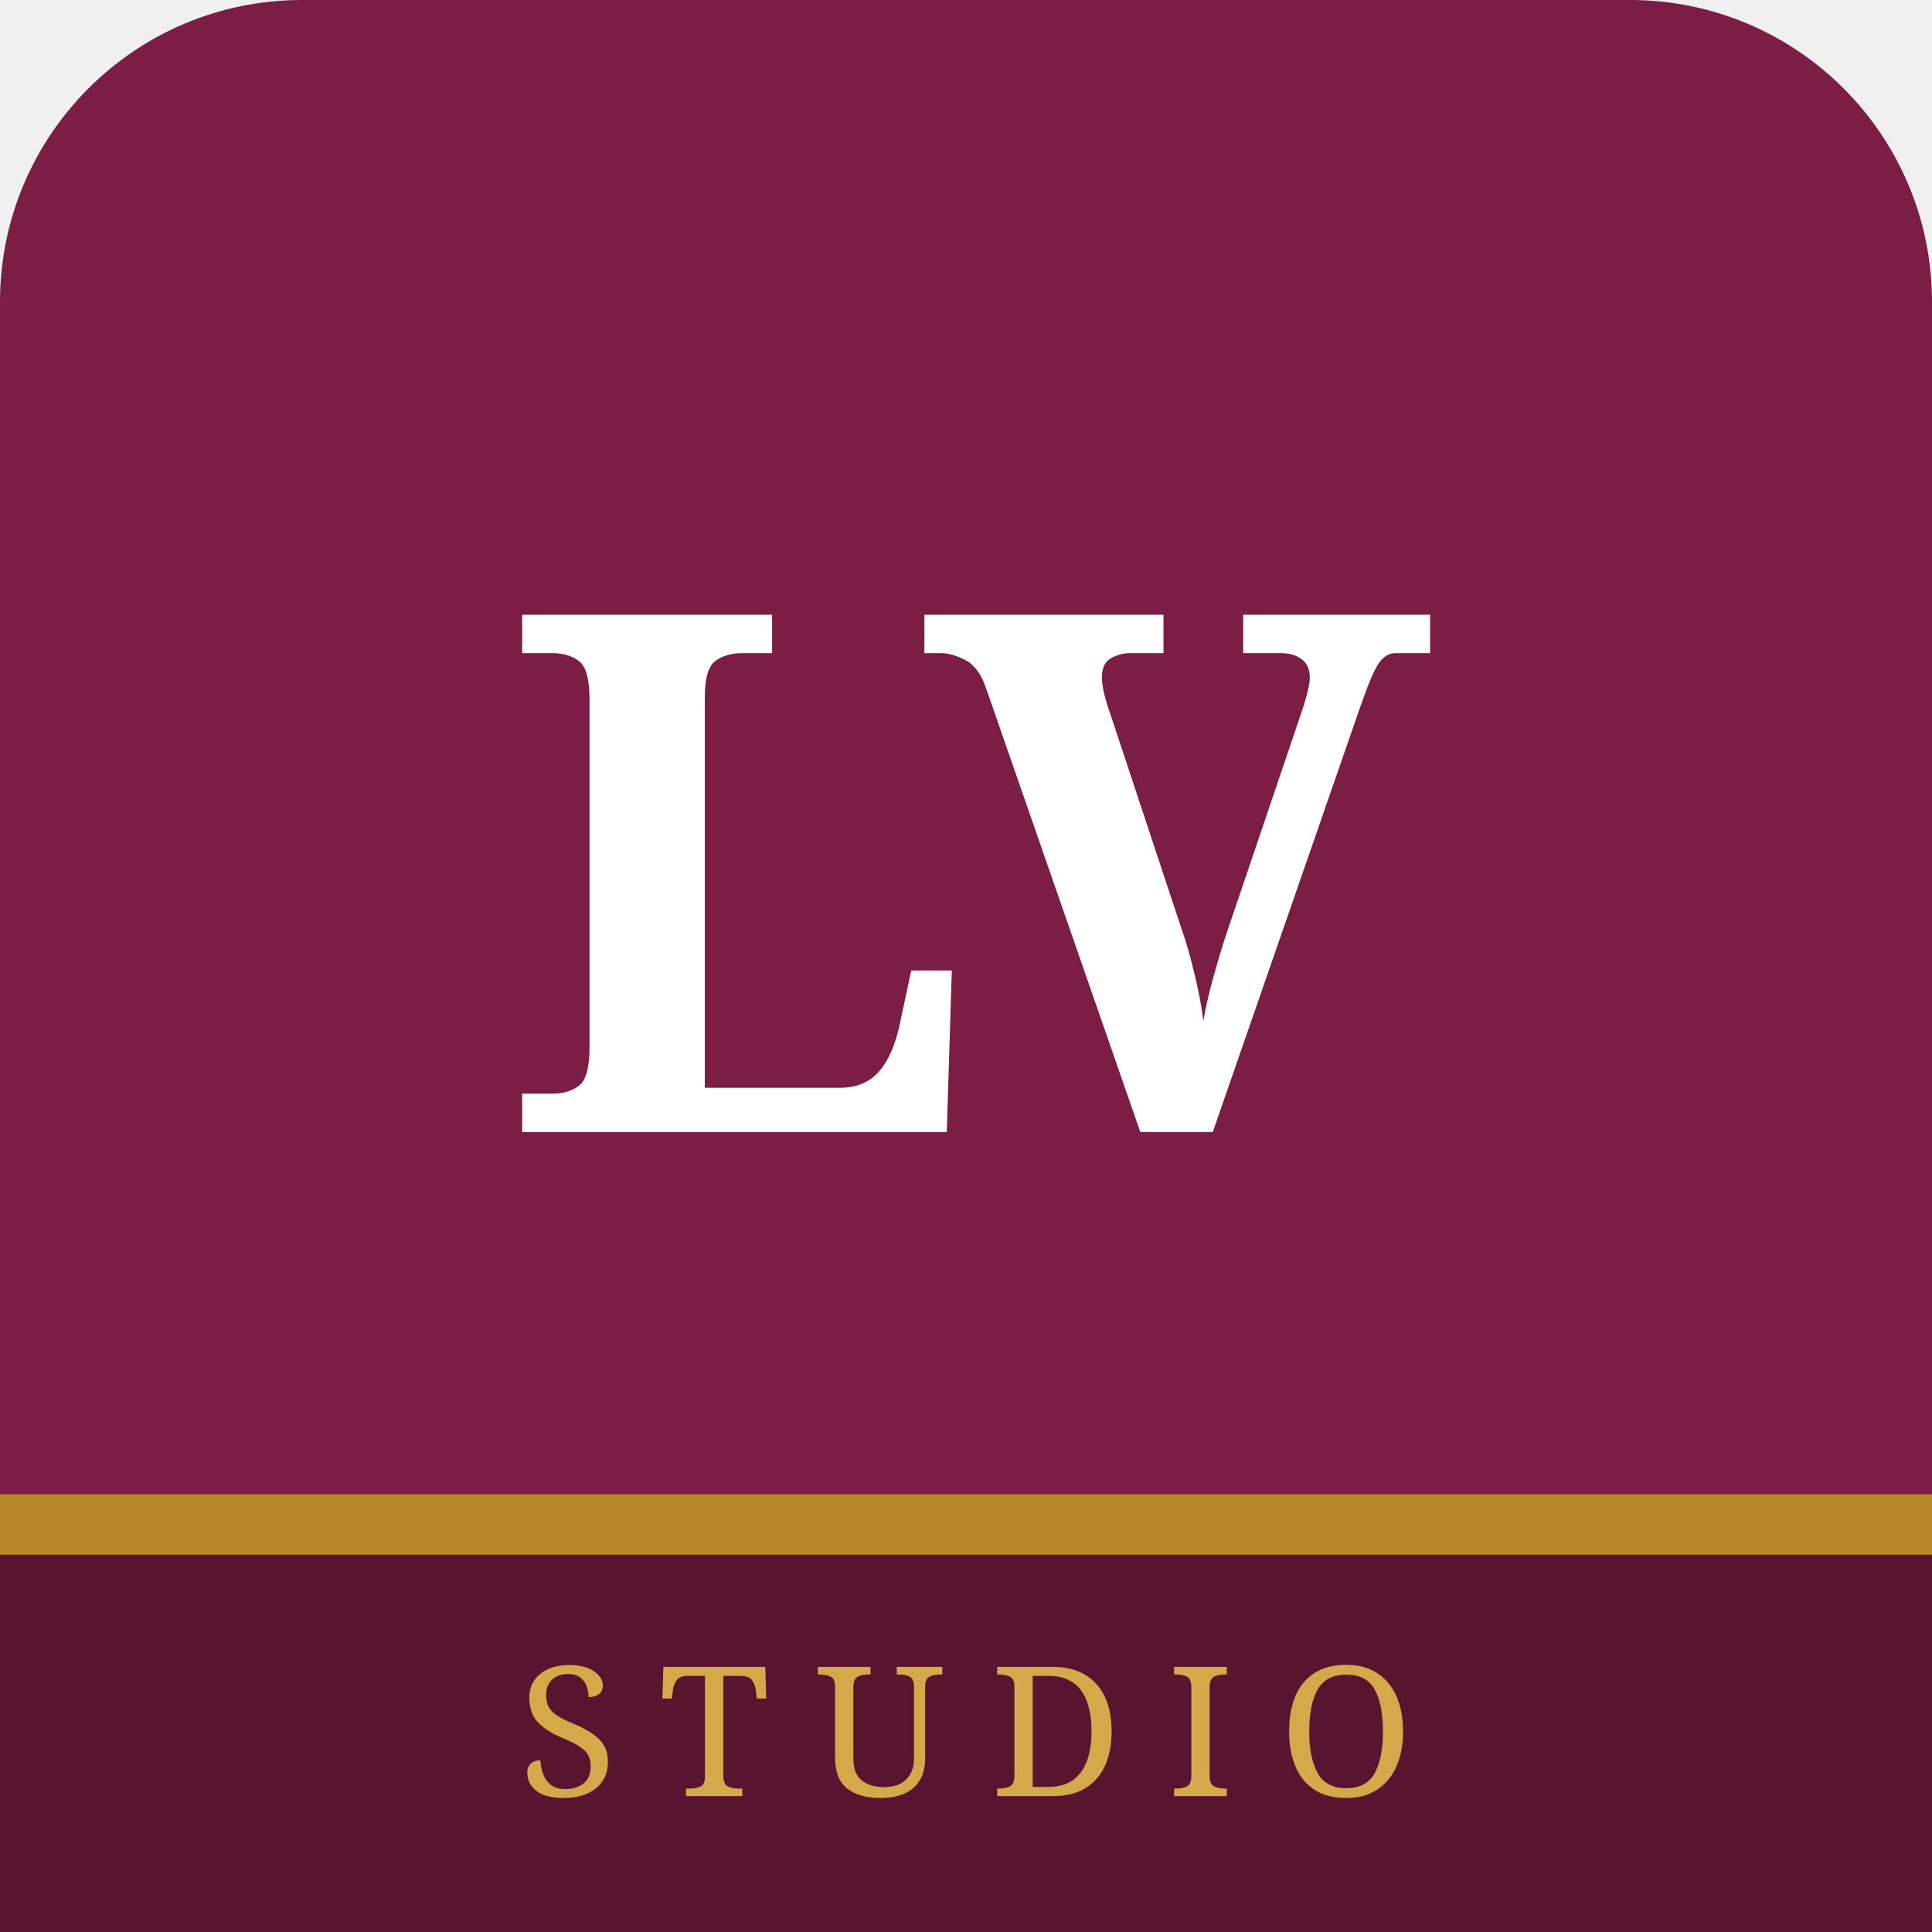
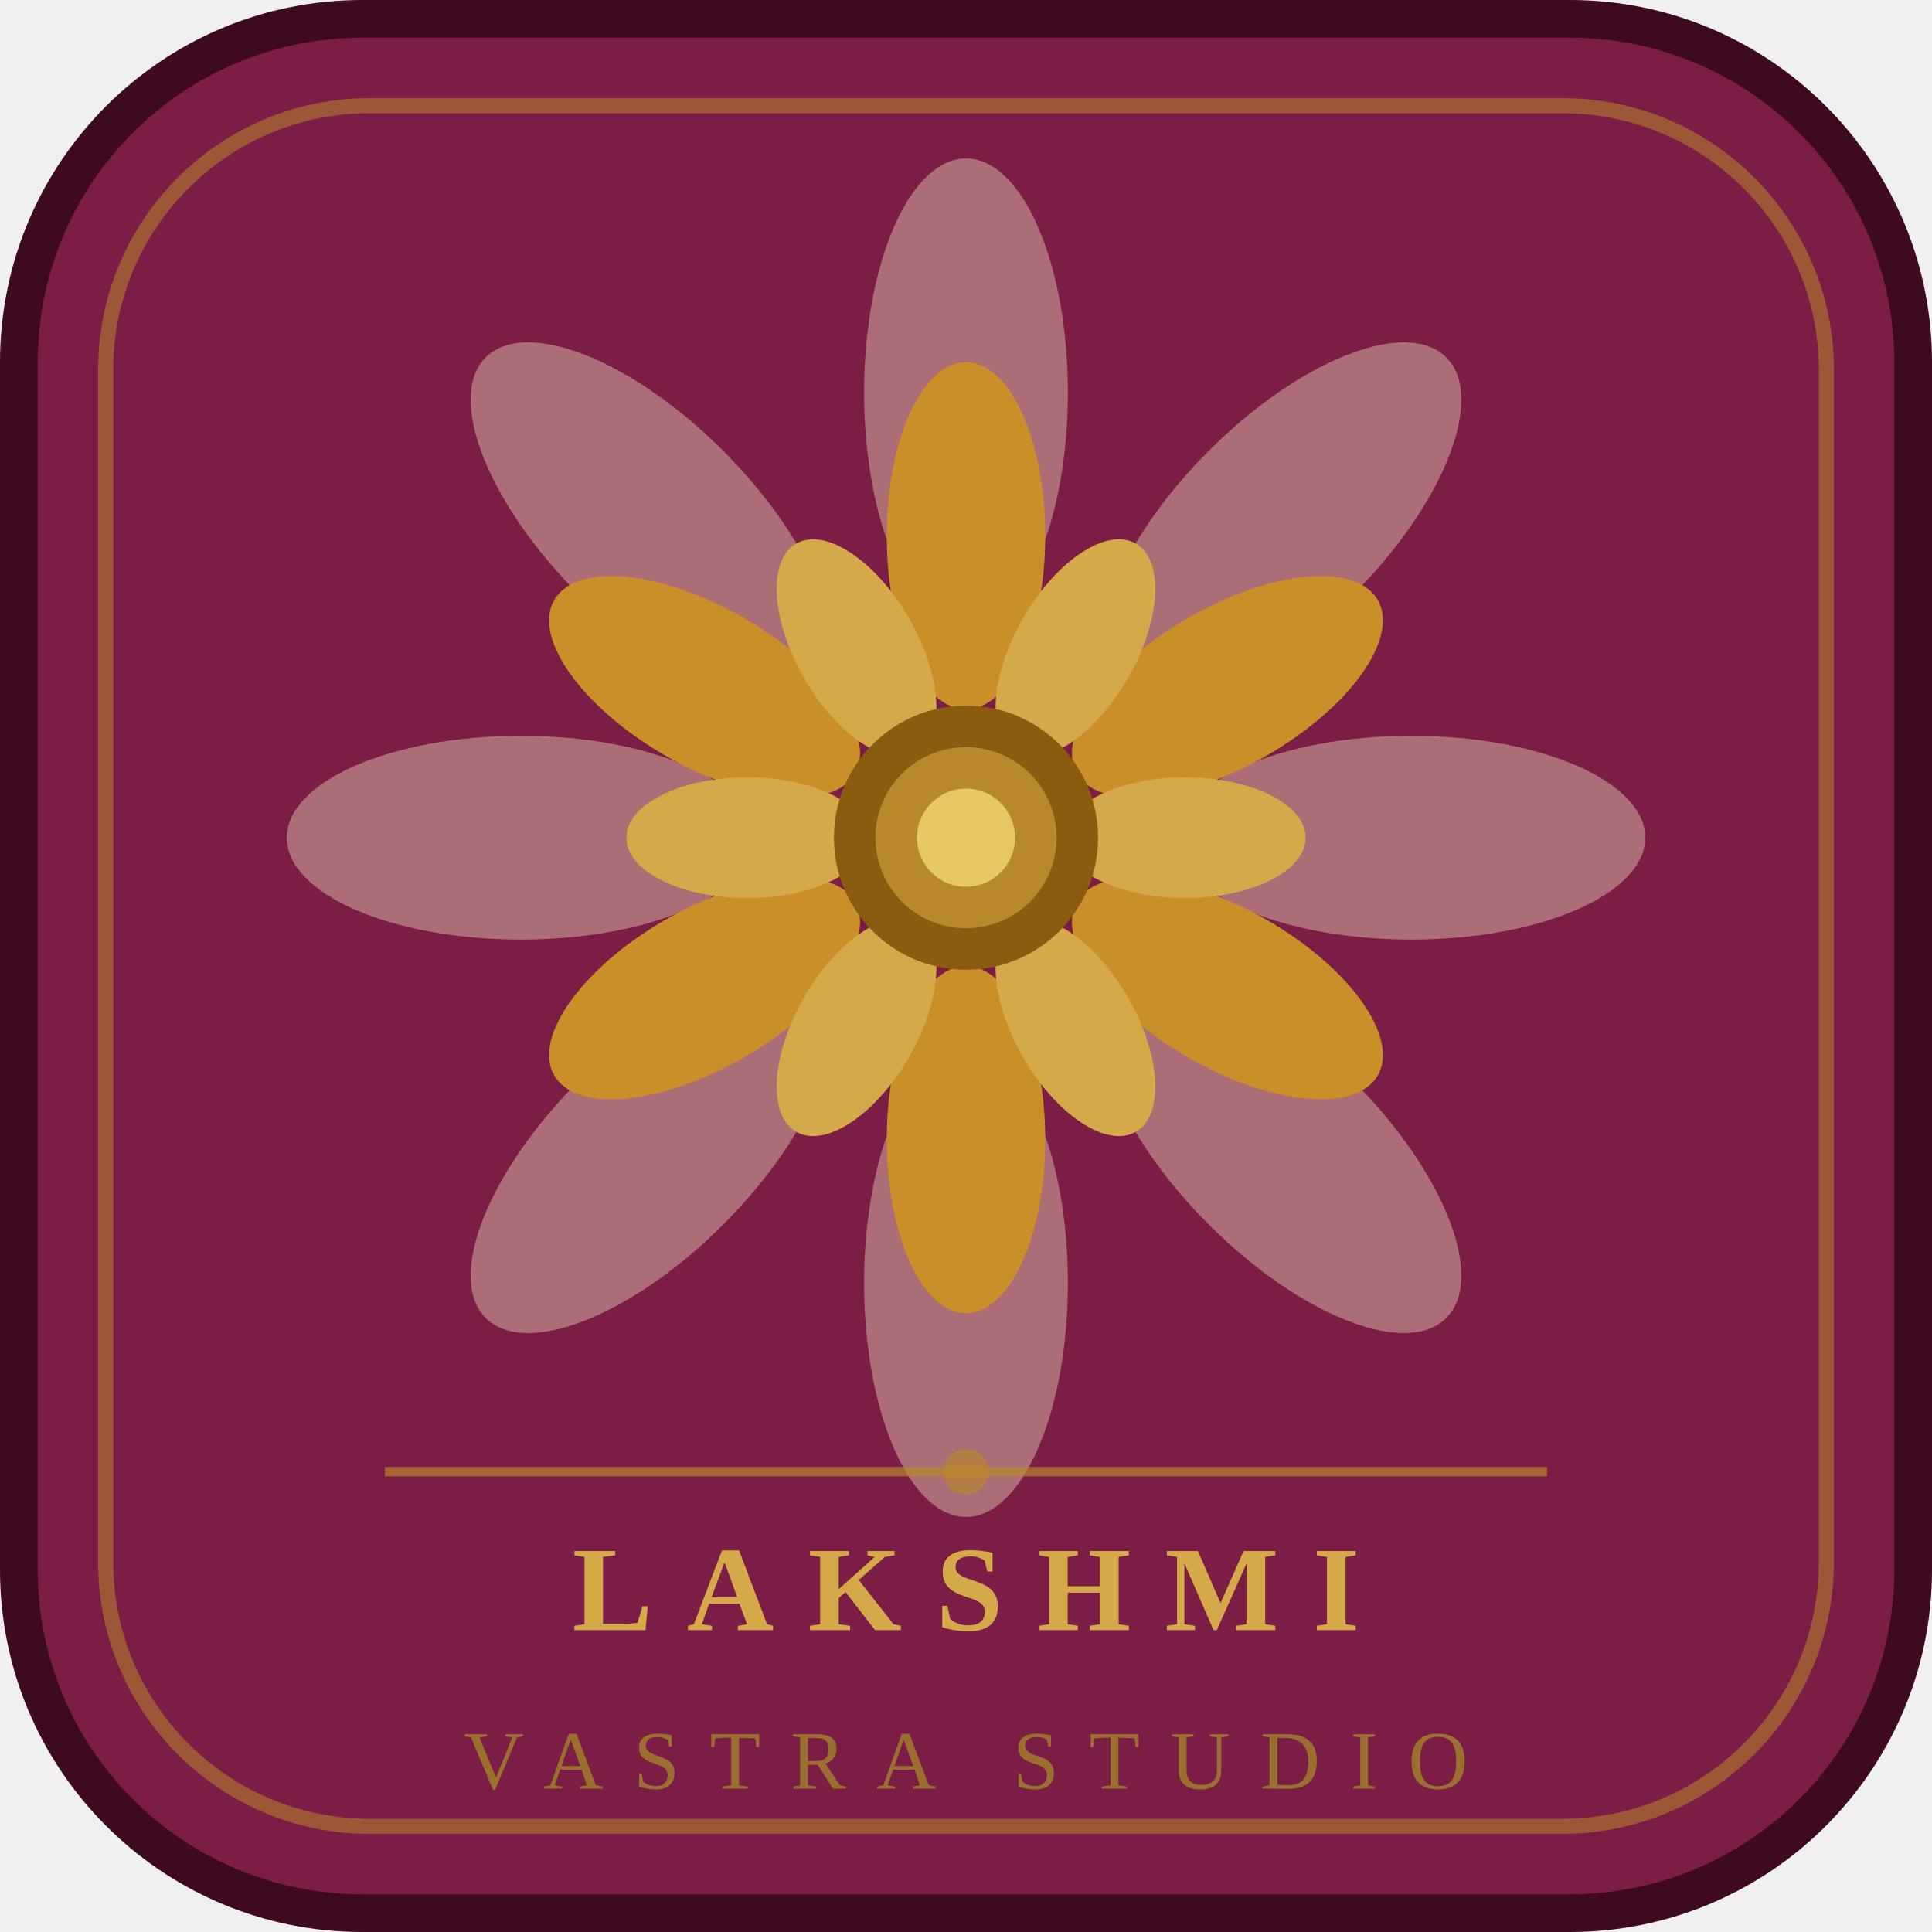
<svg xmlns="http://www.w3.org/2000/svg" viewBox="0 0 512 512" width="512" height="512">
-   <rect width="512" height="512" rx="80" fill="#7B1D45" />
-   <rect x="0" y="406" width="512" height="106" rx="0" fill="#591430" />
-   <rect x="0" y="396" width="512" height="16" fill="#B8892A" />
-   <text x="256" y="300" font-family="Georgia, serif" font-size="192" font-weight="700" fill="#FFFFFF" text-anchor="middle" letter-spacing="-4">LV</text>
-   <text x="256" y="476" font-family="Georgia, serif" font-size="48" font-weight="400" fill="#D4A94A" text-anchor="middle" letter-spacing="12">STUDIO</text>
+   <rect width="512" height="512" rx="96" fill="#3D0A22" />
+   <rect x="10" y="10" width="492" height="492" rx="86" fill="#7B1D45" />
+   <rect x="28" y="28" width="456" height="456" rx="70" fill="none" stroke="#B8892A" stroke-width="4" opacity="0.55" />
+   <g transform="translate(256,222)">
+     <g transform="rotate(0)">
+       <ellipse cx="0" cy="-118" rx="27" ry="62" fill="#F5E8C0" opacity="0.40" />
+     </g>
+     <g transform="rotate(45)">
+       <ellipse cx="0" cy="-118" rx="27" ry="62" fill="#F5E8C0" opacity="0.40" />
+     </g>
+     <g transform="rotate(90)">
+       <ellipse cx="0" cy="-118" rx="27" ry="62" fill="#F5E8C0" opacity="0.40" />
+     </g>
+     <g transform="rotate(135)">
+       <ellipse cx="0" cy="-118" rx="27" ry="62" fill="#F5E8C0" opacity="0.40" />
+     </g>
+     <g transform="rotate(180)">
+       <ellipse cx="0" cy="-118" rx="27" ry="62" fill="#F5E8C0" opacity="0.40" />
+     </g>
+     <g transform="rotate(225)">
+       <ellipse cx="0" cy="-118" rx="27" ry="62" fill="#F5E8C0" opacity="0.40" />
+     </g>
+     <g transform="rotate(270)">
+       <ellipse cx="0" cy="-118" rx="27" ry="62" fill="#F5E8C0" opacity="0.40" />
+     </g>
+     <g transform="rotate(315)">
+       <ellipse cx="0" cy="-118" rx="27" ry="62" fill="#F5E8C0" opacity="0.40" />
+     </g>
+   </g>
+   <g transform="translate(256,222)">
+     <g transform="rotate(0)">
+       <ellipse cx="0" cy="-80" rx="21" ry="46" fill="#C9902A" />
+     </g>
+     <g transform="rotate(60)">
+       <ellipse cx="0" cy="-80" rx="21" ry="46" fill="#C9902A" />
+     </g>
+     <g transform="rotate(120)">
+       <ellipse cx="0" cy="-80" rx="21" ry="46" fill="#C9902A" />
+     </g>
+     <g transform="rotate(180)">
+       <ellipse cx="0" cy="-80" rx="21" ry="46" fill="#C9902A" />
+     </g>
+     <g transform="rotate(240)">
+       <ellipse cx="0" cy="-80" rx="21" ry="46" fill="#C9902A" />
+     </g>
+     <g transform="rotate(300)">
+       <ellipse cx="0" cy="-80" rx="21" ry="46" fill="#C9902A" />
+     </g>
+   </g>
+   <g transform="translate(256,222)">
+     <g transform="rotate(30)">
+       <ellipse cx="0" cy="-58" rx="16" ry="32" fill="#D4A94A" />
+     </g>
+     <g transform="rotate(90)">
+       <ellipse cx="0" cy="-58" rx="16" ry="32" fill="#D4A94A" />
+     </g>
+     <g transform="rotate(150)">
+       <ellipse cx="0" cy="-58" rx="16" ry="32" fill="#D4A94A" />
+     </g>
+     <g transform="rotate(210)">
+       <ellipse cx="0" cy="-58" rx="16" ry="32" fill="#D4A94A" />
+     </g>
+     <g transform="rotate(270)">
+       <ellipse cx="0" cy="-58" rx="16" ry="32" fill="#D4A94A" />
+     </g>
+     <g transform="rotate(330)">
+       <ellipse cx="0" cy="-58" rx="16" ry="32" fill="#D4A94A" />
+     </g>
+   </g>
+   <circle cx="256" cy="222" r="35" fill="#8A5C10" />
+   <circle cx="256" cy="222" r="24" fill="#B8892A" />
+   <circle cx="256" cy="222" r="13" fill="#E8C860" />
+   <line x1="102" y1="390" x2="410" y2="390" stroke="#B8892A" stroke-width="2.5" opacity="0.65" />
+   <circle cx="256" cy="390" r="6" fill="#B8892A" opacity="0.65" />
+   <text x="256" y="432" font-family="Georgia,'Times New Roman',serif" font-size="32" font-weight="700" fill="#D4A94A" text-anchor="middle" letter-spacing="9">LAKSHMI</text>
+   <text x="256" y="474" font-family="Georgia,'Times New Roman',serif" font-size="22" fill="#9A7030" text-anchor="middle" letter-spacing="8">VASTRA STUDIO</text>
</svg>
